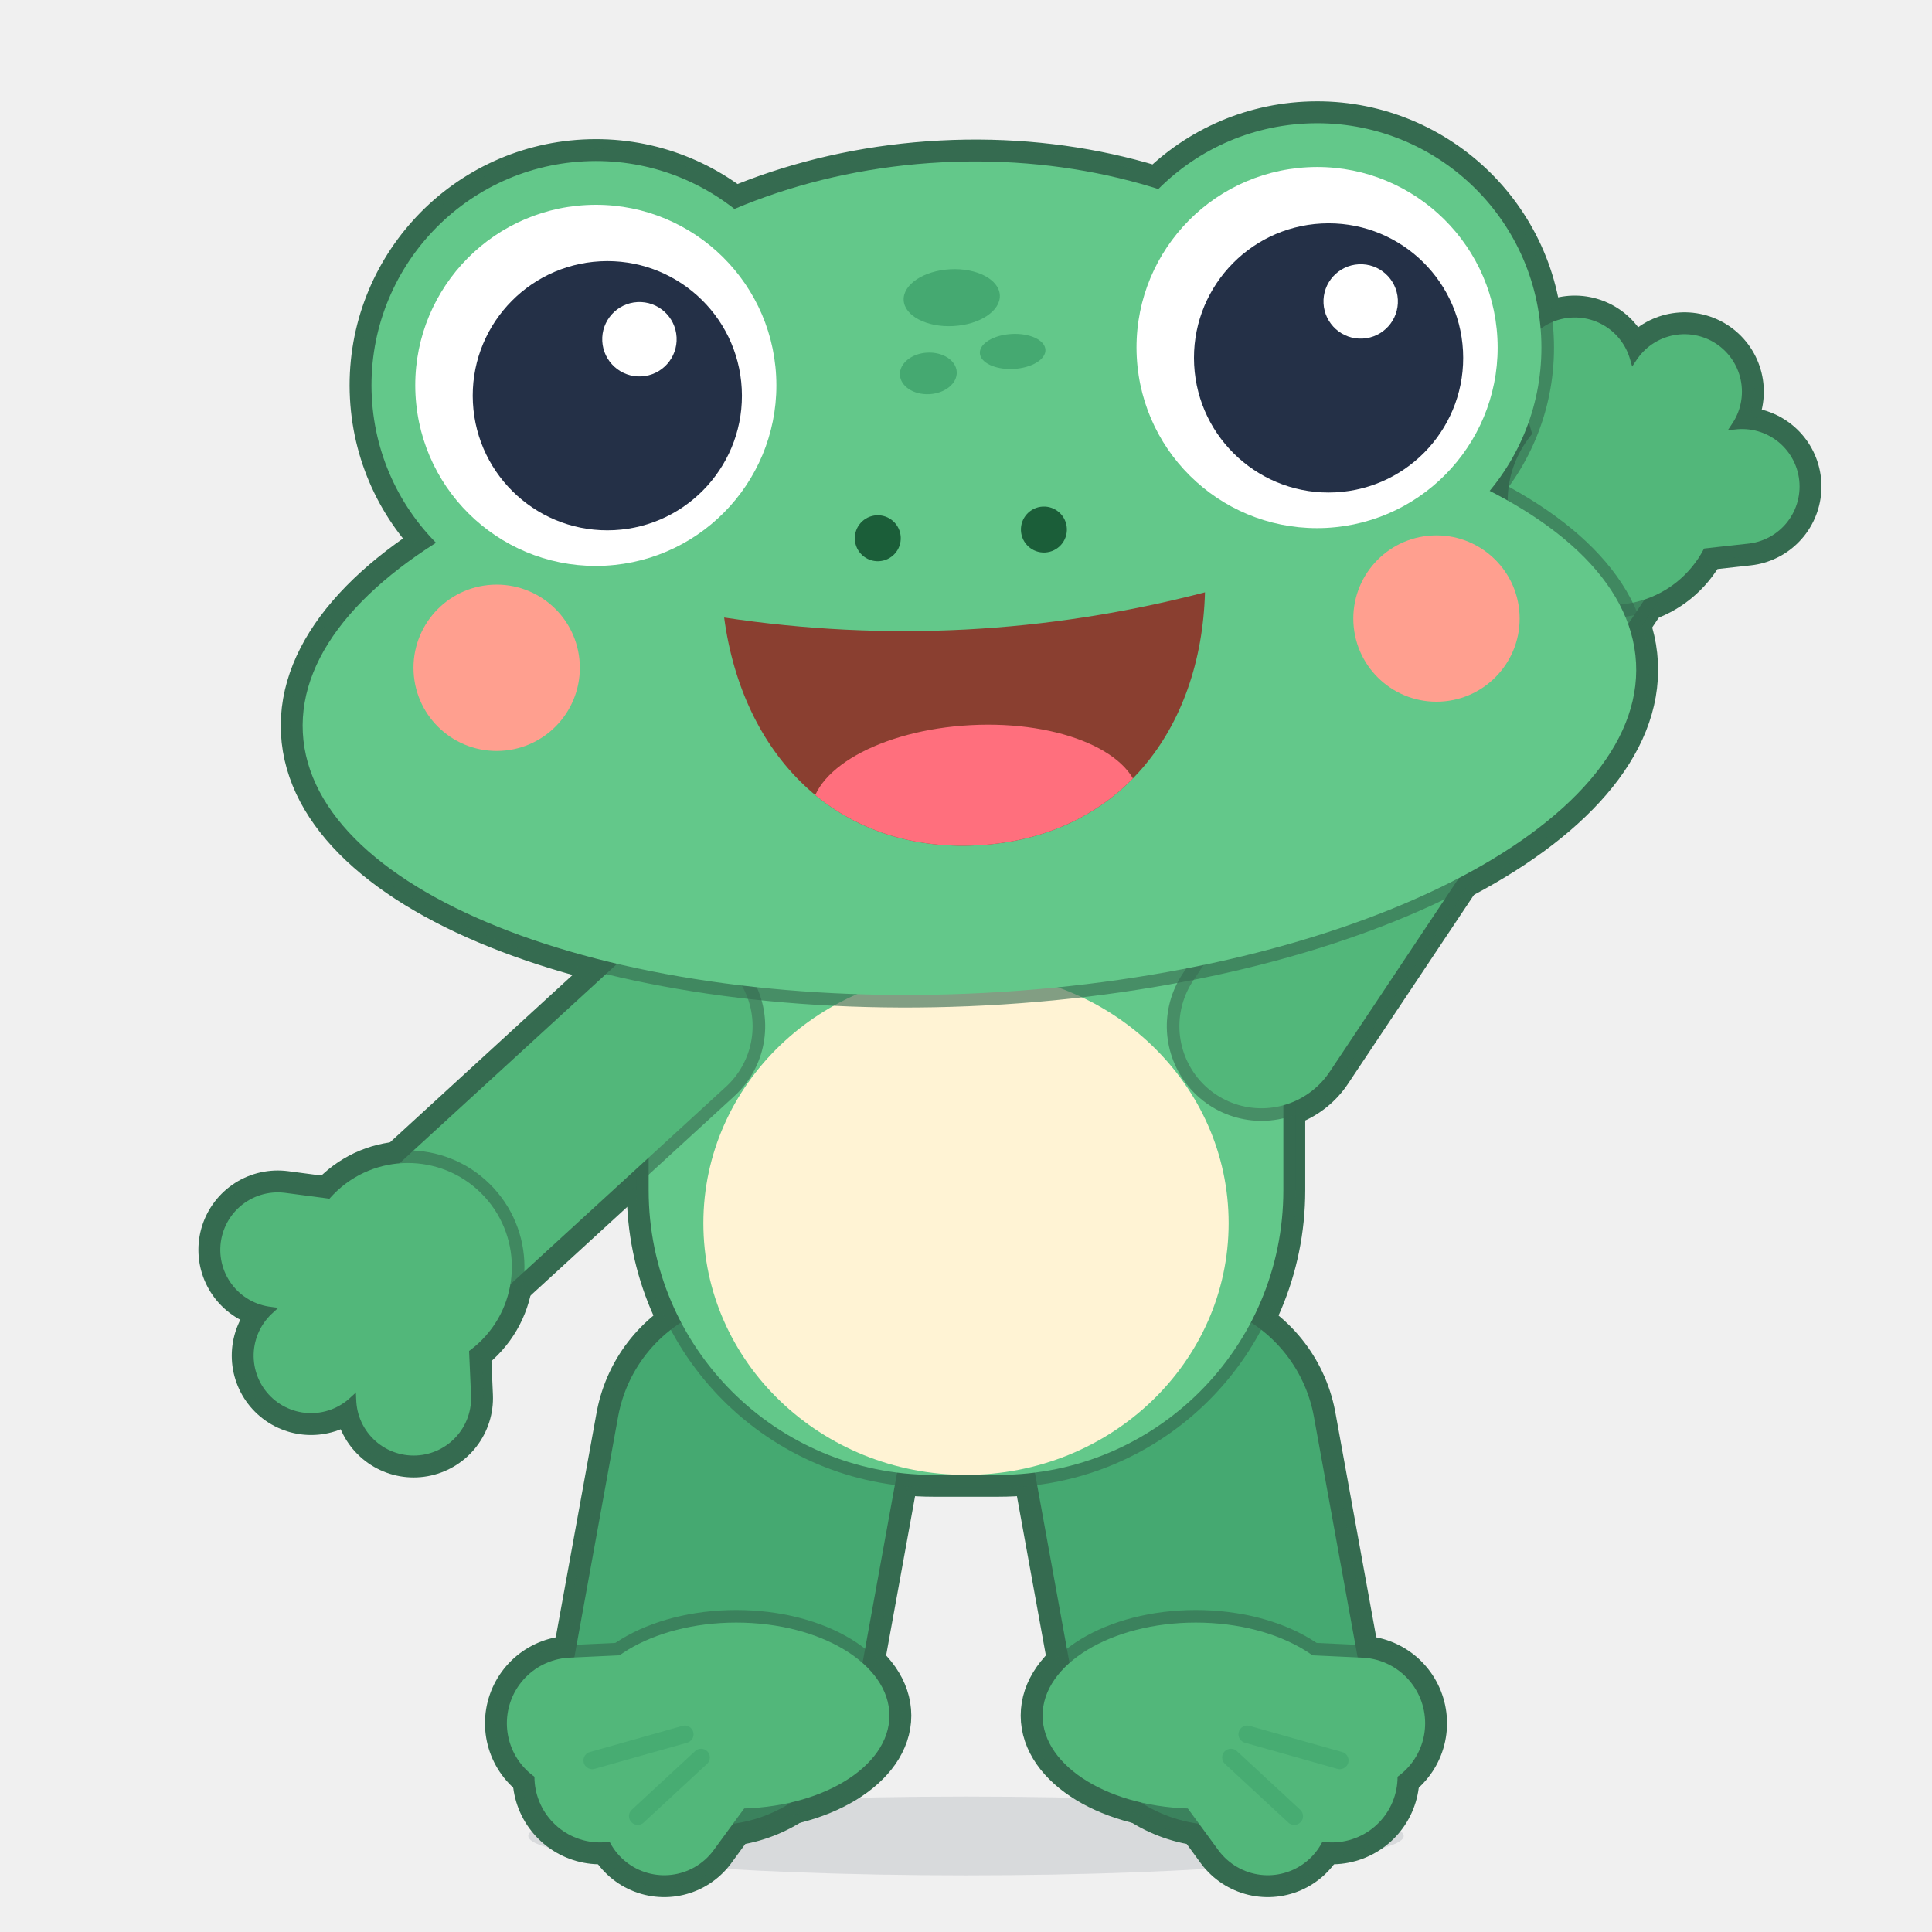
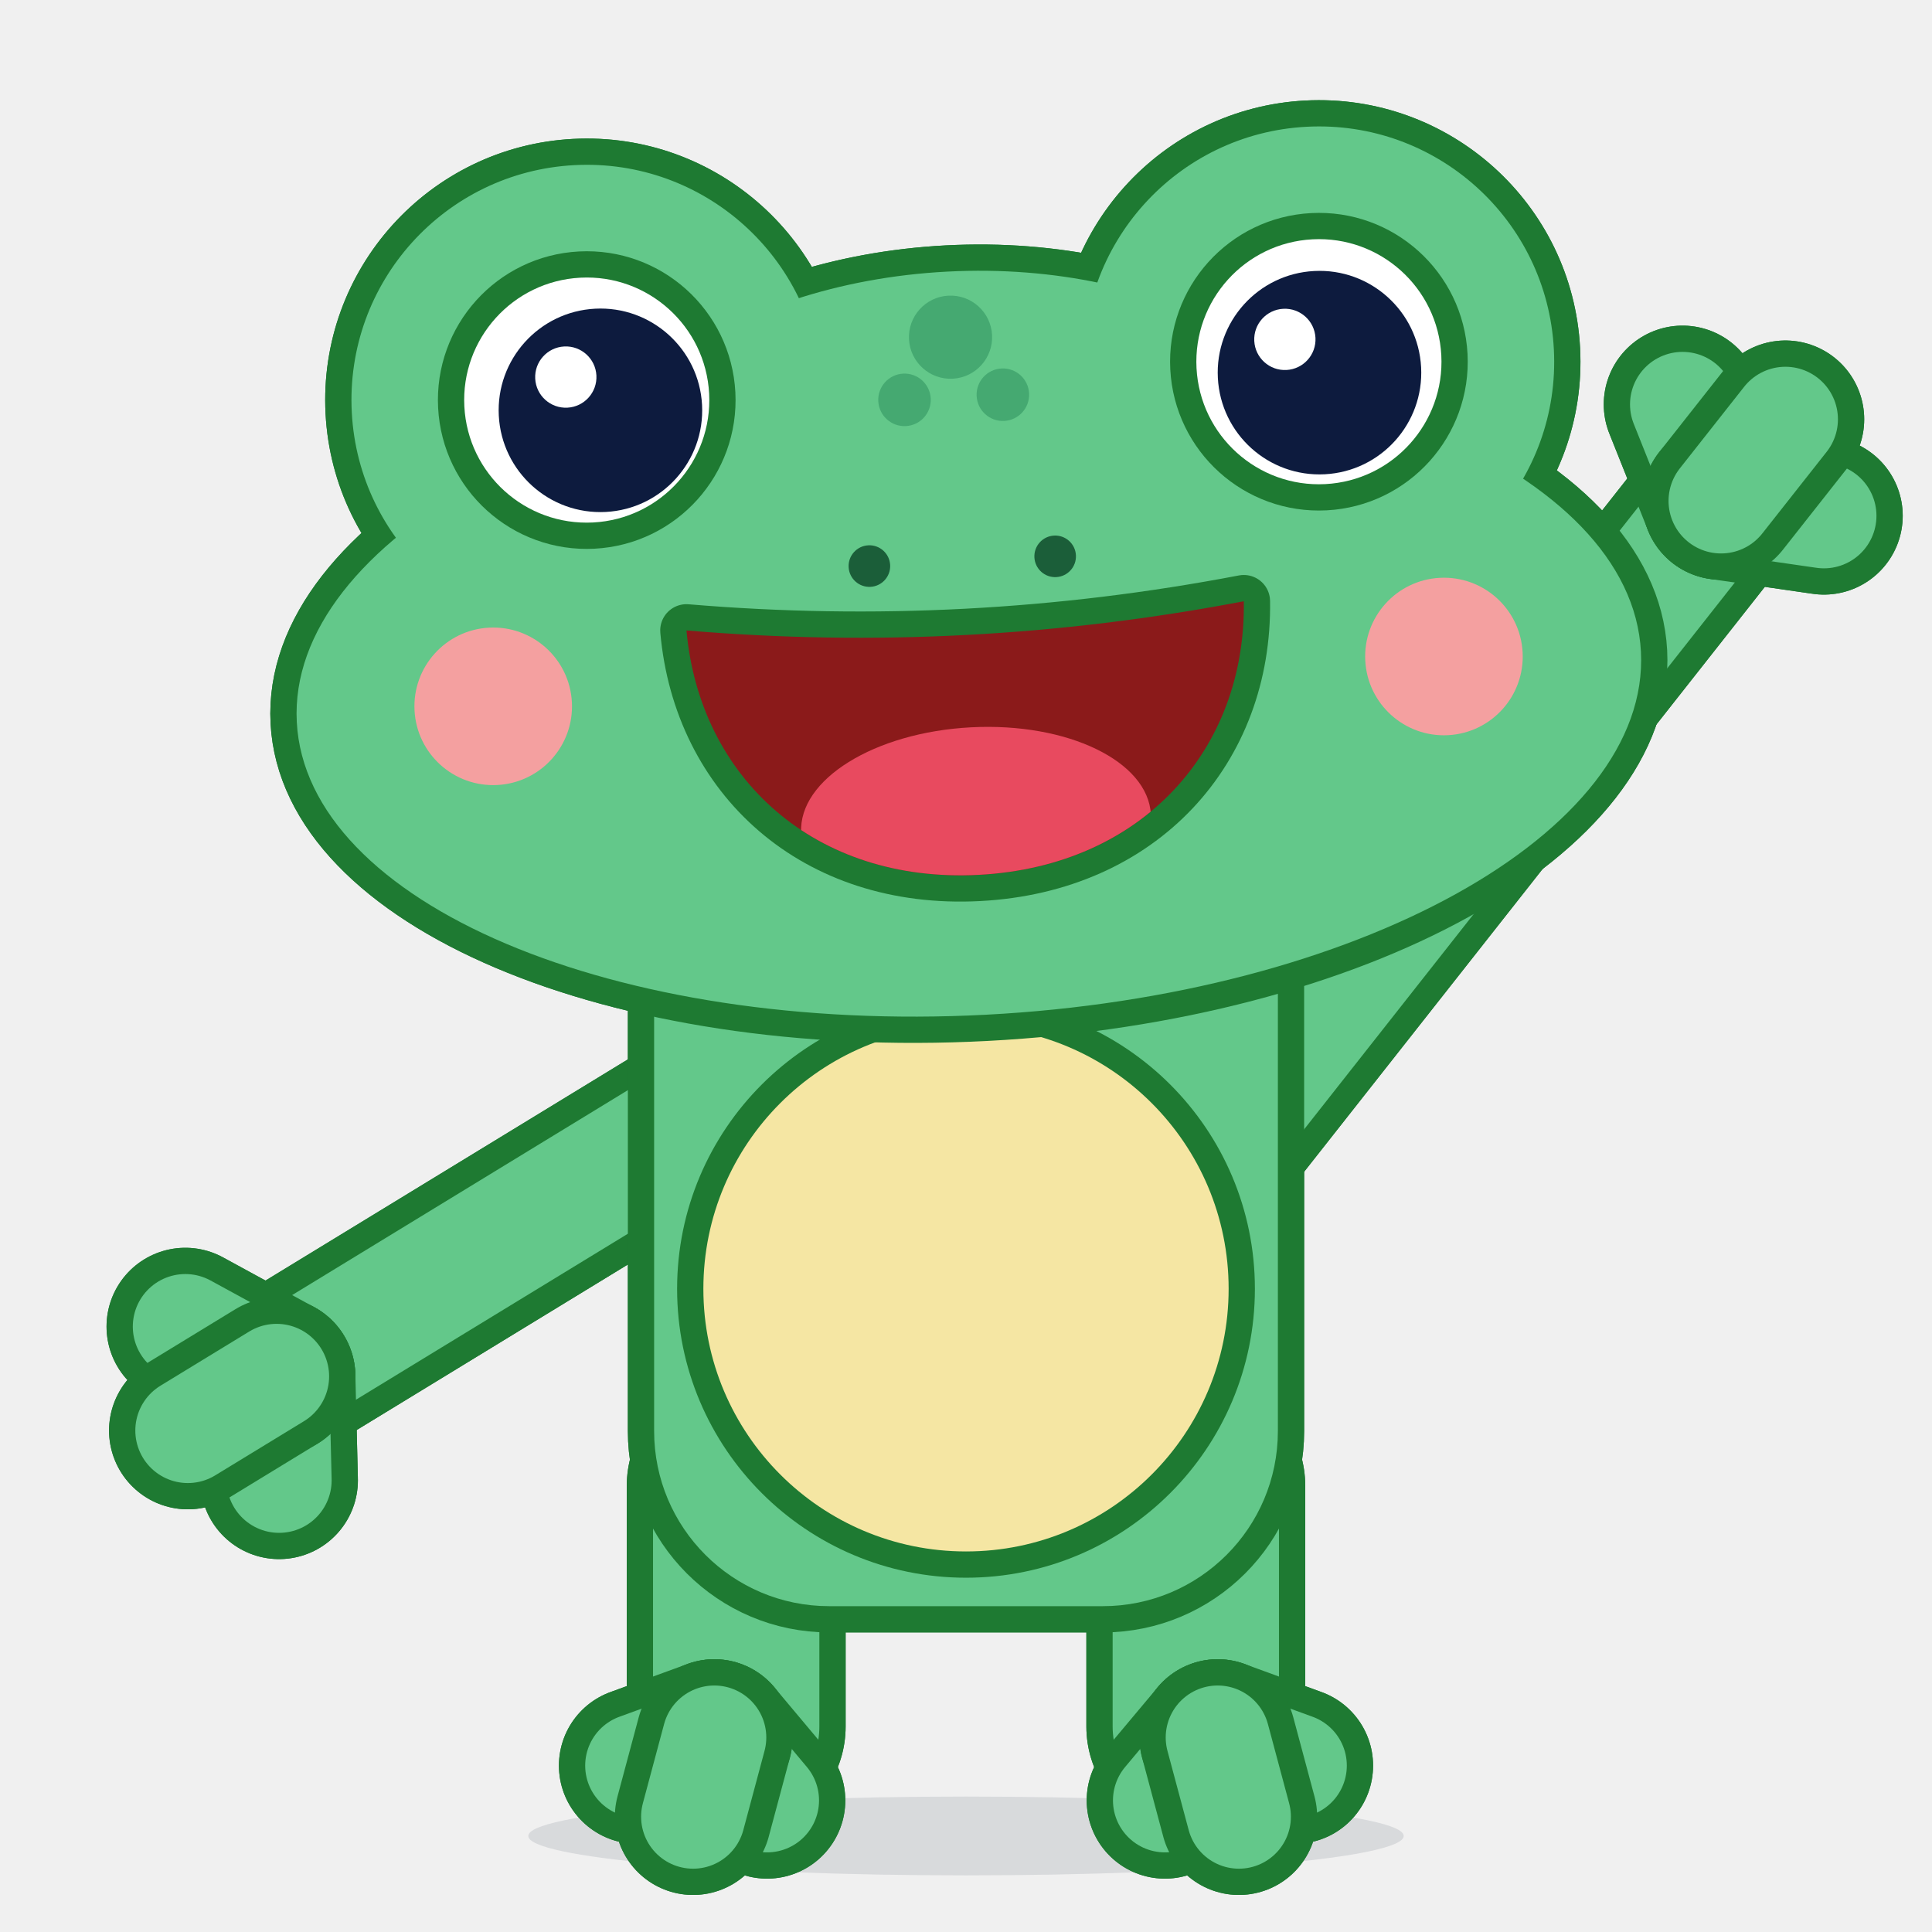
<svg xmlns="http://www.w3.org/2000/svg" viewBox="0 0 512 512" width="512" height="512">
  <g transform="translate(38.5 22.55) scale(2.9)">
    <g id="hop-root">
      <g id="shadow">
        <ellipse cx="75" cy="160.00" rx="40" ry="3.6" fill="#243047" opacity="0.120" />
      </g>
      <g id="hop-figure" transform="translate(0 0) translate(75 100) rotate(0) translate(-75 -100)">
-         <g id="hop-silhouette" fill="#356B50" stroke="#356B50" stroke-linejoin="round" stroke-linecap="round">
-           <g transform="translate(56 124) rotate(100.3)">
-             <path d="M 0 0 L 22.36 0" fill="none" stroke-width="30" />
-             <g transform="translate(22.36 0) rotate(-100.3) translate(2 3)">
-               <path d="M 14 0 C 14 4.69 7.73 8.5 0 8.5 C -7.73 8.5 -14 4.69 -14 0 C -14 -4.69 -7.73 -8.5 0 -8.5 C 7.73 -8.5 14 -4.69 14 0 Z" stroke-width="4" />
-               <path d="M 0 0 L -14.96 0.7" fill="none" stroke-width="16" />
-               <path d="M 0 0 L -12.44 5.59" fill="none" stroke-width="16" />
-               <path d="M 0 0 L -6.58 8.99" fill="none" stroke-width="15.2" />
-             </g>
-           </g>
-           <g transform="translate(94 124) rotate(79.7)">
-             <path d="M 0 0 L 22.36 0" fill="none" stroke-width="30" />
-             <g transform="translate(22.36 0) rotate(-79.7) translate(-2 3)">
-               <path d="M 14 0 C 14 4.69 7.73 8.5 0 8.5 C -7.73 8.5 -14 4.69 -14 0 C -14 -4.69 -7.73 -8.5 0 -8.5 C 7.73 -8.5 14 -4.69 14 0 Z" stroke-width="4" />
-               <path d="M 0 0 L 14.96 0.7" fill="none" stroke-width="16" />
-               <path d="M 0 0 L 12.44 5.59" fill="none" stroke-width="16" />
-               <path d="M 0 0 L 6.58 8.99" fill="none" stroke-width="15.2" />
-             </g>
-           </g>
-           <path d="M 46 58 H 104 V 101 A 26 26 0 0 1 78 127 H 72 A 26 26 0 0 1 46 101 Z" stroke-width="4" />
-           <g transform="translate(48 86) rotate(137.49)">
-             <path d="M 0 0 L 32.56 0" fill="none" stroke-width="19" />
-             <g transform="translate(32.56 0)">
-               <path d="M 9.5 0 C 9.5 5.25 5.25 9.5 0 9.5 C -5.25 9.5 -9.5 5.25 -9.5 0 C -9.5 -5.25 -5.25 -9.5 0 -9.5 C 5.25 -9.5 9.5 -5.25 9.5 0 Z" stroke-width="4" />
-               <path d="M 0 0 L 7.71 -9.19" fill="none" stroke-width="14.5" />
-               <path d="M 0 0 L 12 0" fill="none" stroke-width="14.5" />
-               <path d="M 0 0 L 7.71 9.19" fill="none" stroke-width="14.5" />
-             </g>
-           </g>
-           <g transform="translate(102 86) rotate(-56.31)">
-             <path d="M 0 0 L 57.69 0" fill="none" stroke-width="19" />
-             <g transform="translate(57.69 0)">
-               <path d="M 9.5 0 C 9.5 5.25 5.25 9.5 0 9.5 C -5.25 9.5 -9.5 5.25 -9.5 0 C -9.5 -5.25 -5.25 -9.5 0 -9.5 C 5.25 -9.5 9.5 -5.25 9.5 0 Z" stroke-width="4" />
-               <path d="M 0 0 L 7.71 -9.19" fill="none" stroke-width="14.5" />
-               <path d="M 0 0 L 12 0" fill="none" stroke-width="14.5" />
-               <path d="M 0 0 L 7.71 9.19" fill="none" stroke-width="14.5" />
-             </g>
-           </g>
+         <g id="hop-silhouette" fill="#1E7A32" stroke="#1E7A32" stroke-linejoin="round" stroke-linecap="round">
+           <path d="M 54 128 L 54 150" fill="none" stroke-width="20" />
+           <path d="M 52 151 L 56.82 156.75" fill="none" stroke-width="14.3" />
+           <path d="M 52 151 L 44.95 153.57" fill="none" stroke-width="14.3" />
+           <path d="M 52 151 L 50.06 158.24" fill="none" stroke-width="14.3" />
+           <path d="M 96 128 L 96 150" fill="none" stroke-width="20" />
+           <path d="M 98 151 L 93.18 156.75" fill="none" stroke-width="14.3" />
+           <path d="M 98 151 L 105.05 153.57" fill="none" stroke-width="14.3" />
+           <path d="M 98 151 L 99.94 158.24" fill="none" stroke-width="14.3" />
+           <path d="M 50.5 94.5 L 12 118" fill="none" stroke-width="16" />
+           <path d="M 99.5 94.5 L 144 38" fill="none" stroke-width="16" />
+           <path d="M 46.5 70 H 103.5 V 123 A 16 16 0 0 1 87.5 139 H 62.5 A 16 16 0 0 1 46.5 123 Z" stroke-width="4.8" />
+           <path d="M 12 118 L 12.23 127.5" fill="none" stroke-width="14.4" />
+           <path d="M 12 118 L 3.66 113.45" fill="none" stroke-width="14.4" />
+           <path d="M 12 118 L 3.89 122.95" fill="none" stroke-width="14.4" />
+           <path d="M 144 38 L 140.48 29.18" fill="none" stroke-width="14.4" />
+           <path d="M 144 38 L 153.4 39.36" fill="none" stroke-width="14.4" />
+           <path d="M 144 38 L 149.88 30.54" fill="none" stroke-width="14.4" />
          <g transform="rotate(-3 75 50)">
-             <path d="M 119 40 C 119 58.23 99.3 73 75 73 C 50.7 73 31 58.23 31 40 C 31 21.77 50.7 7 75 7 C 99.3 7 119 21.77 119 40 Z M 136 56 C 136 70.91 108.69 83 75 83 C 41.31 83 14 70.91 14 56 C 14 41.09 41.31 29 75 29 C 108.69 29 136 41.09 136 56 Z M 62.9 25.7 C 62.9 37.02 53.72 46.2 42.4 46.2 C 31.08 46.2 21.9 37.02 21.9 25.7 C 21.9 14.38 31.08 5.2 42.4 5.2 C 53.72 5.2 62.9 14.38 62.9 25.7 Z M 128.9 25.7 C 128.9 37.02 119.72 46.2 108.4 46.2 C 97.08 46.2 87.9 37.02 87.9 25.7 C 87.9 14.38 97.08 5.2 108.4 5.2 C 119.72 5.2 128.9 14.38 128.9 25.7 Z" stroke-width="4" />
+             <path d="M 111 40 C 111 52.7 94.88 63 75 63 C 55.12 63 39 52.7 39 40 C 39 27.3 55.12 17 75 17 C 94.88 17 111 27.3 111 40 Z M 136.5 55 C 136.5 71.57 108.97 85 75 85 C 41.03 85 13.5 71.57 13.5 55 C 13.5 38.43 41.03 25 75 25 C 108.97 25 136.5 38.43 136.5 55 Z M 63 27 C 63 38.87 53.37 48.5 41.5 48.5 C 29.63 48.5 20 38.87 20 27 C 20 15.13 29.63 5.5 41.5 5.5 C 53.37 5.5 63 15.13 63 27 Z M 130 27 C 130 38.87 120.37 48.5 108.5 48.5 C 96.63 48.5 87 38.87 87 27 C 87 15.13 96.63 5.5 108.5 5.5 C 120.37 5.5 130 15.13 130 27 Z" stroke-width="4.8" />
          </g>
        </g>
-         <g id="left-leg" transform="translate(56 124) rotate(100.3)">
-           <g fill="#356B50" stroke="#356B50" stroke-linejoin="round" stroke-linecap="round" opacity="0.62">
-             <path d="M 0 0 L 22.36 0" fill="none" stroke-width="28.3" />
+         <g id="left-leg">
+           <g fill="#1E7A32" stroke="#1E7A32" stroke-linejoin="round" stroke-linecap="round">
+             <path d="M 54 128 L 54 150" fill="none" stroke-width="20" />
          </g>
-           <line x1="0" y1="0" x2="22.36" y2="0" stroke="#45A971" stroke-width="26" stroke-linecap="round" />
-           <g id="left-foot" transform="translate(22.36 0) rotate(-100.3) translate(2 3)">
-             <g fill="#356B50" stroke="#356B50" stroke-linejoin="round" stroke-linecap="round" opacity="0.62">
-               <path d="M 14 0 C 14 4.69 7.73 8.5 0 8.5 C -7.73 8.5 -14 4.69 -14 0 C -14 -4.69 -7.73 -8.5 0 -8.5 C 7.73 -8.5 14 -4.69 14 0 Z" stroke-width="2.3" />
-               <path d="M 0 0 L -14.96 0.7" fill="none" stroke-width="14.3" />
-               <path d="M 0 0 L -12.44 5.59" fill="none" stroke-width="14.3" />
-               <path d="M 0 0 L -6.58 8.99" fill="none" stroke-width="13.5" />
+           <line x1="54" y1="128" x2="54" y2="150" stroke="#63C88A" stroke-width="15.2" stroke-linecap="round" />
+           <g id="left-foot">
+             <g fill="#1E7A32" stroke="#1E7A32" stroke-linejoin="round" stroke-linecap="round">
+               <path d="M 52 151 L 56.82 156.75" fill="none" stroke-width="14.3" />
            </g>
-             <ellipse cx="0" cy="0" rx="14" ry="8.5" fill="#52B77A" />
-             <line x1="0" y1="0" x2="-14.96" y2="0.7" stroke="#52B77A" stroke-width="12" stroke-linecap="round" />
-             <line x1="0" y1="0" x2="-12.44" y2="5.59" stroke="#52B77A" stroke-width="12" stroke-linecap="round" />
-             <line x1="0" y1="0" x2="-6.58" y2="8.99" stroke="#52B77A" stroke-width="11.2" stroke-linecap="round" />
-             <line x1="-4.7" y1="1.71" x2="-13.16" y2="4.1" stroke="#45A971" stroke-width="1.6" stroke-linecap="round" opacity="0.8" />
-             <line x1="-3.21" y1="3.83" x2="-9" y2="9.19" stroke="#45A971" stroke-width="1.6" stroke-linecap="round" opacity="0.8" />
+             <line x1="52" y1="151" x2="56.82" y2="156.75" stroke="#63C88A" stroke-width="9.5" stroke-linecap="round" />
+             <g fill="#1E7A32" stroke="#1E7A32" stroke-linejoin="round" stroke-linecap="round">
+               <path d="M 52 151 L 44.95 153.57" fill="none" stroke-width="14.3" />
+             </g>
+             <line x1="52" y1="151" x2="44.95" y2="153.57" stroke="#63C88A" stroke-width="9.5" stroke-linecap="round" />
+             <g fill="#1E7A32" stroke="#1E7A32" stroke-linejoin="round" stroke-linecap="round">
+               <path d="M 52 151 L 50.06 158.24" fill="none" stroke-width="14.3" />
+             </g>
+             <line x1="52" y1="151" x2="50.06" y2="158.24" stroke="#63C88A" stroke-width="9.5" stroke-linecap="round" />
          </g>
        </g>
-         <g id="right-leg" transform="translate(94 124) rotate(79.7)">
-           <g fill="#356B50" stroke="#356B50" stroke-linejoin="round" stroke-linecap="round" opacity="0.62">
-             <path d="M 0 0 L 22.36 0" fill="none" stroke-width="28.3" />
+         <g id="right-leg">
+           <g fill="#1E7A32" stroke="#1E7A32" stroke-linejoin="round" stroke-linecap="round">
+             <path d="M 96 128 L 96 150" fill="none" stroke-width="20" />
          </g>
-           <line x1="0" y1="0" x2="22.36" y2="0" stroke="#45A971" stroke-width="26" stroke-linecap="round" />
-           <g id="right-foot" transform="translate(22.36 0) rotate(-79.7) translate(-2 3)">
-             <g fill="#356B50" stroke="#356B50" stroke-linejoin="round" stroke-linecap="round" opacity="0.62">
-               <path d="M 14 0 C 14 4.69 7.73 8.5 0 8.5 C -7.73 8.5 -14 4.69 -14 0 C -14 -4.69 -7.73 -8.5 0 -8.5 C 7.73 -8.5 14 -4.69 14 0 Z" stroke-width="2.3" />
-               <path d="M 0 0 L 14.96 0.7" fill="none" stroke-width="14.3" />
-               <path d="M 0 0 L 12.44 5.59" fill="none" stroke-width="14.3" />
-               <path d="M 0 0 L 6.58 8.99" fill="none" stroke-width="13.5" />
+           <line x1="96" y1="128" x2="96" y2="150" stroke="#63C88A" stroke-width="15.2" stroke-linecap="round" />
+           <g id="right-foot">
+             <g fill="#1E7A32" stroke="#1E7A32" stroke-linejoin="round" stroke-linecap="round">
+               <path d="M 98 151 L 93.18 156.75" fill="none" stroke-width="14.3" />
            </g>
-             <ellipse cx="0" cy="0" rx="14" ry="8.5" fill="#52B77A" />
-             <line x1="0" y1="0" x2="14.96" y2="0.7" stroke="#52B77A" stroke-width="12" stroke-linecap="round" />
-             <line x1="0" y1="0" x2="12.44" y2="5.59" stroke="#52B77A" stroke-width="12" stroke-linecap="round" />
-             <line x1="0" y1="0" x2="6.58" y2="8.99" stroke="#52B77A" stroke-width="11.2" stroke-linecap="round" />
-             <line x1="4.7" y1="1.71" x2="13.16" y2="4.1" stroke="#45A971" stroke-width="1.6" stroke-linecap="round" opacity="0.8" />
-             <line x1="3.21" y1="3.83" x2="9" y2="9.19" stroke="#45A971" stroke-width="1.6" stroke-linecap="round" opacity="0.8" />
+             <line x1="98" y1="151" x2="93.18" y2="156.75" stroke="#63C88A" stroke-width="9.5" stroke-linecap="round" />
+             <g fill="#1E7A32" stroke="#1E7A32" stroke-linejoin="round" stroke-linecap="round">
+               <path d="M 98 151 L 105.05 153.57" fill="none" stroke-width="14.3" />
+             </g>
+             <line x1="98" y1="151" x2="105.05" y2="153.57" stroke="#63C88A" stroke-width="9.5" stroke-linecap="round" />
+             <g fill="#1E7A32" stroke="#1E7A32" stroke-linejoin="round" stroke-linecap="round">
+               <path d="M 98 151 L 99.94 158.24" fill="none" stroke-width="14.3" />
+             </g>
+             <line x1="98" y1="151" x2="99.94" y2="158.24" stroke="#63C88A" stroke-width="9.5" stroke-linecap="round" />
          </g>
        </g>
+         <g id="left-arm">
+           <g fill="#1E7A32" stroke="#1E7A32" stroke-linejoin="round" stroke-linecap="round">
+             <path d="M 50.5 94.5 L 12 118" fill="none" stroke-width="16" />
+           </g>
+           <line x1="50.5" y1="94.5" x2="12" y2="118" stroke="#63C88A" stroke-width="11.2" stroke-linecap="round" />
+         </g>
+         <g id="right-arm">
+           <g fill="#1E7A32" stroke="#1E7A32" stroke-linejoin="round" stroke-linecap="round">
+             <path d="M 99.5 94.5 L 144 38" fill="none" stroke-width="16" />
+           </g>
+           <line x1="99.5" y1="94.5" x2="144" y2="38" stroke="#63C88A" stroke-width="11.2" stroke-linecap="round" />
+         </g>
        <g id="body">
-           <g fill="#356B50" stroke="#356B50" stroke-linejoin="round" stroke-linecap="round" opacity="0.62">
-             <path d="M 46 58 H 104 V 101 A 26 26 0 0 1 78 127 H 72 A 26 26 0 0 1 46 101 Z" stroke-width="2.3" />
+           <g fill="#1E7A32" stroke="#1E7A32" stroke-linejoin="round" stroke-linecap="round">
+             <path d="M 46.5 70 H 103.5 V 123 A 16 16 0 0 1 87.5 139 H 62.5 A 16 16 0 0 1 46.5 123 Z" stroke-width="4.8" />
          </g>
-           <path d="M 46 58 H 104 V 101 A 26 26 0 0 1 78 127 H 72 A 26 26 0 0 1 46 101 Z" fill="#63C88A" />
+           <path d="M 46.5 70 H 103.5 V 123 A 16 16 0 0 1 87.5 139 H 62.5 A 16 16 0 0 1 46.5 123 Z" fill="#63C88A" />
        </g>
        <g id="belly">
-           <ellipse cx="75" cy="104" rx="24" ry="23" fill="#FFF3D4" />
+           <g fill="#1E7A32" stroke="#1E7A32" stroke-linejoin="round" stroke-linecap="round">
+             <path d="M 99 110 C 99 123.25 88.25 134 75 134 C 61.75 134 51 123.25 51 110 C 51 96.75 61.75 86 75 86 C 88.25 86 99 96.75 99 110 Z" stroke-width="4.8" />
+           </g>
+           <circle cx="75" cy="110" r="24" fill="#F5E6A3" />
        </g>
-         <g id="left-arm" transform="translate(48 86) rotate(137.49)">
-           <g fill="#356B50" stroke="#356B50" stroke-linejoin="round" stroke-linecap="round" opacity="0.62">
-             <path d="M 0 0 L 32.56 0" fill="none" stroke-width="17.3" />
+         <g id="left-hand">
+           <g fill="#1E7A32" stroke="#1E7A32" stroke-linejoin="round" stroke-linecap="round">
+             <path d="M 12 118 L 12.23 127.5" fill="none" stroke-width="14.4" />
          </g>
-           <line x1="0" y1="0" x2="32.56" y2="0" stroke="#52B77A" stroke-width="15" stroke-linecap="round" />
-           <g id="left-hand" transform="translate(32.56 0)">
-             <g fill="#356B50" stroke="#356B50" stroke-linejoin="round" stroke-linecap="round" opacity="0.62">
-               <path d="M 9.5 0 C 9.5 5.25 5.25 9.5 0 9.5 C -5.25 9.5 -9.5 5.25 -9.5 0 C -9.5 -5.25 -5.25 -9.5 0 -9.5 C 5.25 -9.5 9.5 -5.25 9.5 0 Z" stroke-width="2.3" />
-               <path d="M 0 0 L 7.71 -9.19" fill="none" stroke-width="12.8" />
-               <path d="M 0 0 L 12 0" fill="none" stroke-width="12.8" />
-               <path d="M 0 0 L 7.71 9.19" fill="none" stroke-width="12.8" />
-             </g>
-             <circle cx="0" cy="0" r="9.5" fill="#52B77A" />
-             <line x1="0" y1="0" x2="7.71" y2="-9.19" stroke="#52B77A" stroke-width="10.5" stroke-linecap="round" />
-             <line x1="0" y1="0" x2="12" y2="0" stroke="#52B77A" stroke-width="10.5" stroke-linecap="round" />
-             <line x1="0" y1="0" x2="7.71" y2="9.19" stroke="#52B77A" stroke-width="10.5" stroke-linecap="round" />
+           <line x1="12" y1="118" x2="12.23" y2="127.5" stroke="#63C88A" stroke-width="9.6" stroke-linecap="round" />
+           <g fill="#1E7A32" stroke="#1E7A32" stroke-linejoin="round" stroke-linecap="round">
+             <path d="M 12 118 L 3.66 113.45" fill="none" stroke-width="14.4" />
          </g>
+           <line x1="12" y1="118" x2="3.66" y2="113.45" stroke="#63C88A" stroke-width="9.6" stroke-linecap="round" />
+           <g fill="#1E7A32" stroke="#1E7A32" stroke-linejoin="round" stroke-linecap="round">
+             <path d="M 12 118 L 3.89 122.95" fill="none" stroke-width="14.4" />
+           </g>
+           <line x1="12" y1="118" x2="3.89" y2="122.95" stroke="#63C88A" stroke-width="9.6" stroke-linecap="round" />
        </g>
-         <g id="right-arm" transform="translate(102 86) rotate(-56.31)">
-           <g fill="#356B50" stroke="#356B50" stroke-linejoin="round" stroke-linecap="round" opacity="0.62">
-             <path d="M 0 0 L 57.69 0" fill="none" stroke-width="17.3" />
+         <g id="right-hand">
+           <g fill="#1E7A32" stroke="#1E7A32" stroke-linejoin="round" stroke-linecap="round">
+             <path d="M 144 38 L 140.48 29.18" fill="none" stroke-width="14.4" />
          </g>
-           <line x1="0" y1="0" x2="57.69" y2="0" stroke="#52B77A" stroke-width="15" stroke-linecap="round" />
-           <g id="right-hand" transform="translate(57.69 0)">
-             <g fill="#356B50" stroke="#356B50" stroke-linejoin="round" stroke-linecap="round" opacity="0.62">
-               <path d="M 9.5 0 C 9.5 5.25 5.25 9.5 0 9.5 C -5.25 9.5 -9.5 5.25 -9.5 0 C -9.5 -5.25 -5.25 -9.5 0 -9.5 C 5.25 -9.5 9.5 -5.25 9.5 0 Z" stroke-width="2.3" />
-               <path d="M 0 0 L 7.71 -9.19" fill="none" stroke-width="12.8" />
-               <path d="M 0 0 L 12 0" fill="none" stroke-width="12.8" />
-               <path d="M 0 0 L 7.71 9.19" fill="none" stroke-width="12.8" />
-             </g>
-             <circle cx="0" cy="0" r="9.5" fill="#52B77A" />
-             <line x1="0" y1="0" x2="7.71" y2="-9.19" stroke="#52B77A" stroke-width="10.5" stroke-linecap="round" />
-             <line x1="0" y1="0" x2="12" y2="0" stroke="#52B77A" stroke-width="10.5" stroke-linecap="round" />
-             <line x1="0" y1="0" x2="7.71" y2="9.19" stroke="#52B77A" stroke-width="10.5" stroke-linecap="round" />
+           <line x1="144" y1="38" x2="140.48" y2="29.18" stroke="#63C88A" stroke-width="9.6" stroke-linecap="round" />
+           <g fill="#1E7A32" stroke="#1E7A32" stroke-linejoin="round" stroke-linecap="round">
+             <path d="M 144 38 L 153.4 39.36" fill="none" stroke-width="14.4" />
          </g>
+           <line x1="144" y1="38" x2="153.4" y2="39.36" stroke="#63C88A" stroke-width="9.6" stroke-linecap="round" />
+           <g fill="#1E7A32" stroke="#1E7A32" stroke-linejoin="round" stroke-linecap="round">
+             <path d="M 144 38 L 149.88 30.54" fill="none" stroke-width="14.4" />
+           </g>
+           <line x1="144" y1="38" x2="149.88" y2="30.54" stroke="#63C88A" stroke-width="9.6" stroke-linecap="round" />
        </g>
        <g id="head" transform="rotate(-3 75 50)">
-           <g fill="#356B50" stroke="#356B50" stroke-linejoin="round" stroke-linecap="round" opacity="0.62">
-             <path d="M 119 40 C 119 58.23 99.3 73 75 73 C 50.7 73 31 58.23 31 40 C 31 21.77 50.7 7 75 7 C 99.3 7 119 21.77 119 40 Z M 136 56 C 136 70.91 108.69 83 75 83 C 41.31 83 14 70.91 14 56 C 14 41.09 41.31 29 75 29 C 108.69 29 136 41.09 136 56 Z M 62.9 25.7 C 62.9 37.02 53.72 46.2 42.4 46.2 C 31.08 46.2 21.9 37.02 21.9 25.7 C 21.9 14.38 31.08 5.2 42.4 5.2 C 53.72 5.2 62.9 14.38 62.9 25.7 Z M 128.9 25.7 C 128.9 37.02 119.72 46.2 108.4 46.2 C 97.08 46.2 87.9 37.02 87.9 25.7 C 87.9 14.38 97.08 5.2 108.4 5.2 C 119.72 5.2 128.9 14.38 128.9 25.7 Z" stroke-width="2.3" />
+           <g fill="#1E7A32" stroke="#1E7A32" stroke-linejoin="round" stroke-linecap="round">
+             <path d="M 111 40 C 111 52.7 94.88 63 75 63 C 55.12 63 39 52.7 39 40 C 39 27.3 55.12 17 75 17 C 94.88 17 111 27.3 111 40 Z M 136.5 55 C 136.5 71.57 108.97 85 75 85 C 41.03 85 13.5 71.57 13.5 55 C 13.5 38.43 41.03 25 75 25 C 108.97 25 136.5 38.43 136.5 55 Z M 63 27 C 63 38.87 53.37 48.5 41.5 48.5 C 29.63 48.5 20 38.87 20 27 C 20 15.13 29.63 5.5 41.5 5.5 C 53.37 5.5 63 15.13 63 27 Z M 130 27 C 130 38.87 120.37 48.5 108.5 48.5 C 96.63 48.5 87 38.87 87 27 C 87 15.13 96.63 5.5 108.5 5.5 C 120.37 5.5 130 15.13 130 27 Z" stroke-width="4.8" />
          </g>
-           <ellipse cx="75" cy="40" rx="44" ry="33" fill="#63C88A" />
-           <ellipse cx="75" cy="56" rx="61" ry="27" fill="#63C88A" />
-           <circle cx="42.4" cy="25.7" r="20.5" fill="#63C88A" />
-           <circle cx="108.4" cy="25.7" r="20.5" fill="#63C88A" />
+           <ellipse cx="75" cy="40" rx="36" ry="23" fill="#63C88A" />
+           <ellipse cx="75" cy="55" rx="61.5" ry="30" fill="#63C88A" />
+           <circle cx="41.5" cy="27" r="21.5" fill="#63C88A" />
+           <circle cx="108.5" cy="27" r="21.5" fill="#63C88A" />
          <g id="accent-details">
-             <ellipse cx="75.3" cy="19.4" rx="4.4" ry="2.6" fill="#45A971" />
-             <ellipse cx="72.8" cy="26.2" rx="2.6" ry="1.9" fill="#45A971" />
-             <ellipse cx="80.6" cy="24.6" rx="3.0" ry="1.6" fill="#45A971" />
+             <circle cx="75" cy="23" r="3.8" fill="#45A971" />
+             <circle cx="70.5" cy="28.5" r="2.4" fill="#45A971" />
+             <circle cx="79.5" cy="28.5" r="2.4" fill="#45A971" />
          </g>
          <g id="eyes-group">
            <g id="left-eye">
              <g>
                <clipPath id="eyeClip42">
-                   <circle cx="42.4" cy="25.7" r="16.5" />
+                   <circle cx="41.5" cy="27" r="11.2" />
                </clipPath>
-                 <circle cx="42.4" cy="25.7" r="16.5" fill="#FFFFFF" />
+                 <circle cx="41.5" cy="27" r="11.2" fill="#1E7A32" stroke="#1E7A32" stroke-width="4.8" />
+                 <circle cx="41.5" cy="27" r="11.2" fill="#FFFFFF" />
                <g clip-path="url(#eyeClip42)">
-                   <circle id="left-pupil" cx="43.4" cy="26.7" r="12.3" fill="#243047" />
-                   <circle cx="46.6" cy="21.7" r="3.4" fill="#FFFFFF" />
+                   <circle id="left-pupil" cx="42.7" cy="28" r="9.3" fill="#0D1B3E" />
+                   <circle cx="39.7" cy="24.8" r="2.8" fill="#FFFFFF" />
                </g>
              </g>
            </g>
            <g id="right-eye">
              <g>
-                 <clipPath id="eyeClip108">
-                   <circle cx="108.4" cy="25.7" r="16.5" />
+                 <clipPath id="eyeClip109">
+                   <circle cx="108.5" cy="27" r="11.2" />
                </clipPath>
-                 <circle cx="108.4" cy="25.7" r="16.5" fill="#FFFFFF" />
-                 <g clip-path="url(#eyeClip108)">
-                   <circle id="right-pupil" cx="109.4" cy="26.7" r="12.3" fill="#243047" />
-                   <circle cx="112.6" cy="21.7" r="3.4" fill="#FFFFFF" />
+                 <circle cx="108.5" cy="27" r="11.2" fill="#1E7A32" stroke="#1E7A32" stroke-width="4.8" />
+                 <circle cx="108.5" cy="27" r="11.2" fill="#FFFFFF" />
+                 <g clip-path="url(#eyeClip109)">
+                   <circle id="right-pupil" cx="108.5" cy="28" r="9.3" fill="#0D1B3E" />
+                   <circle cx="105.5" cy="24.8" r="2.8" fill="#FFFFFF" />
                </g>
              </g>
            </g>
          </g>
          <g id="cheeks">
-             <circle cx="32" cy="51" r="7.6" fill="#FF9F8F" />
-             <circle cx="118" cy="51" r="7.6" fill="#FF9F8F" />
+             <circle cx="31.5" cy="54.5" r="7.2" fill="#F4A0A0" />
+             <circle cx="118.5" cy="54.5" r="7.2" fill="#F4A0A0" />
          </g>
-           <circle cx="67.4" cy="41" r="2.1" fill="#1B5E39" />
-           <circle cx="82.6" cy="41" r="2.1" fill="#1B5E39" />
+           <circle cx="66.5" cy="43.5" r="1.9" fill="#1B5E39" />
+           <circle cx="83.5" cy="43.5" r="1.9" fill="#1B5E39" />
          <g id="mouth">
            <g transform="translate(75 50) scale(1) translate(-75 -50)">
              <clipPath id="mouthClipopen">
-                 <path d="M 53 47.5 Q 75 52 97 47.5 C 96 60 88 69.5 75 69.5 C 62 69.5 54 60 53 47.5 Z" />
+                 <path d="M 49.5 48.5 Q 75 52 100.5 48.5 C 100 62 90 72.2 75 72.2 C 60 72.2 50 62 49.5 48.5 Z" />
              </clipPath>
-               <path d="M 53 47.5 Q 75 52 97 47.5 C 96 60 88 69.5 75 69.5 C 62 69.5 54 60 53 47.5 Z" fill="#8A3F30" />
-               <ellipse cx="75" cy="66" rx="15" ry="7.5" fill="#FF6F7D" clip-path="url(#mouthClipopen)" />
+               <path d="M 49.5 48.5 Q 75 52 100.5 48.5 C 100 62 90 72.2 75 72.2 C 60 72.2 50 62 49.5 48.5 Z" fill="#1E7A32" stroke="#1E7A32" stroke-width="4.8" stroke-linejoin="round" />
+               <path d="M 49.5 48.5 Q 75 52 100.5 48.5 C 100 62 90 72.2 75 72.2 C 60 72.2 50 62 49.5 48.5 Z" fill="#8B1A1A" />
+               <ellipse cx="75" cy="67.5" rx="16" ry="8.8" fill="#E84A5F" clip-path="url(#mouthClipopen)" />
            </g>
          </g>
        </g>
      </g>
    </g>
  </g>
</svg>
